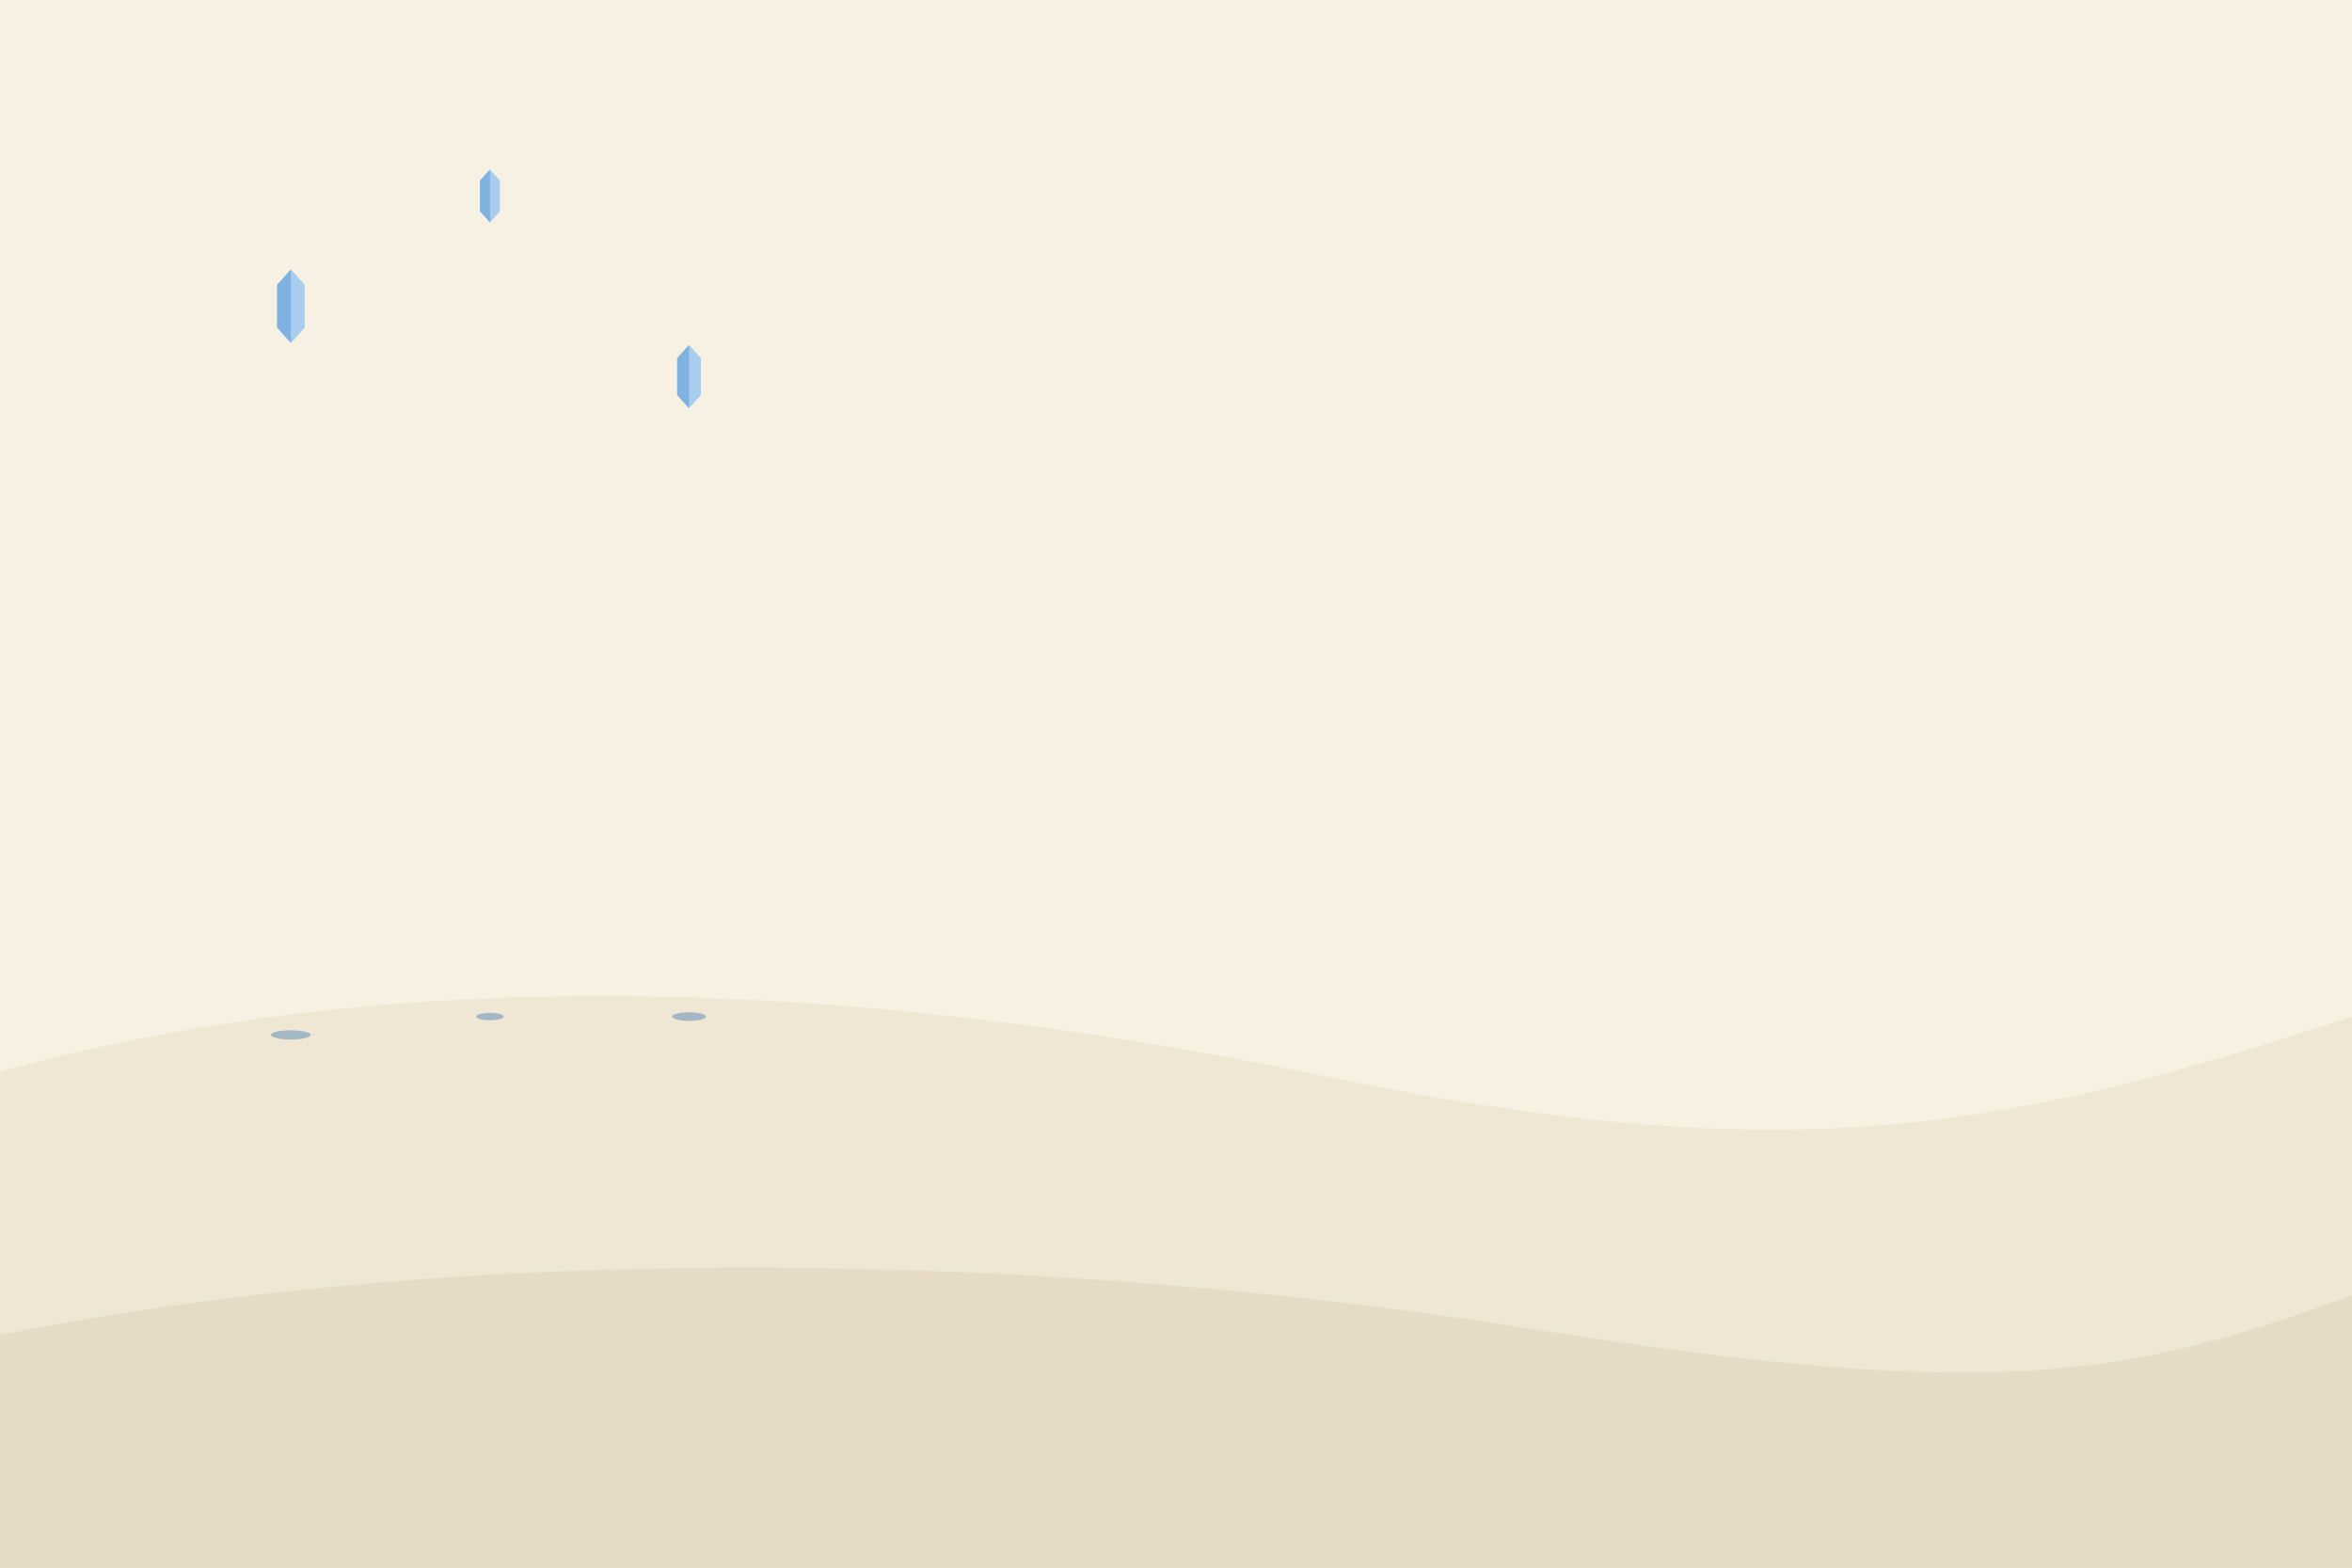
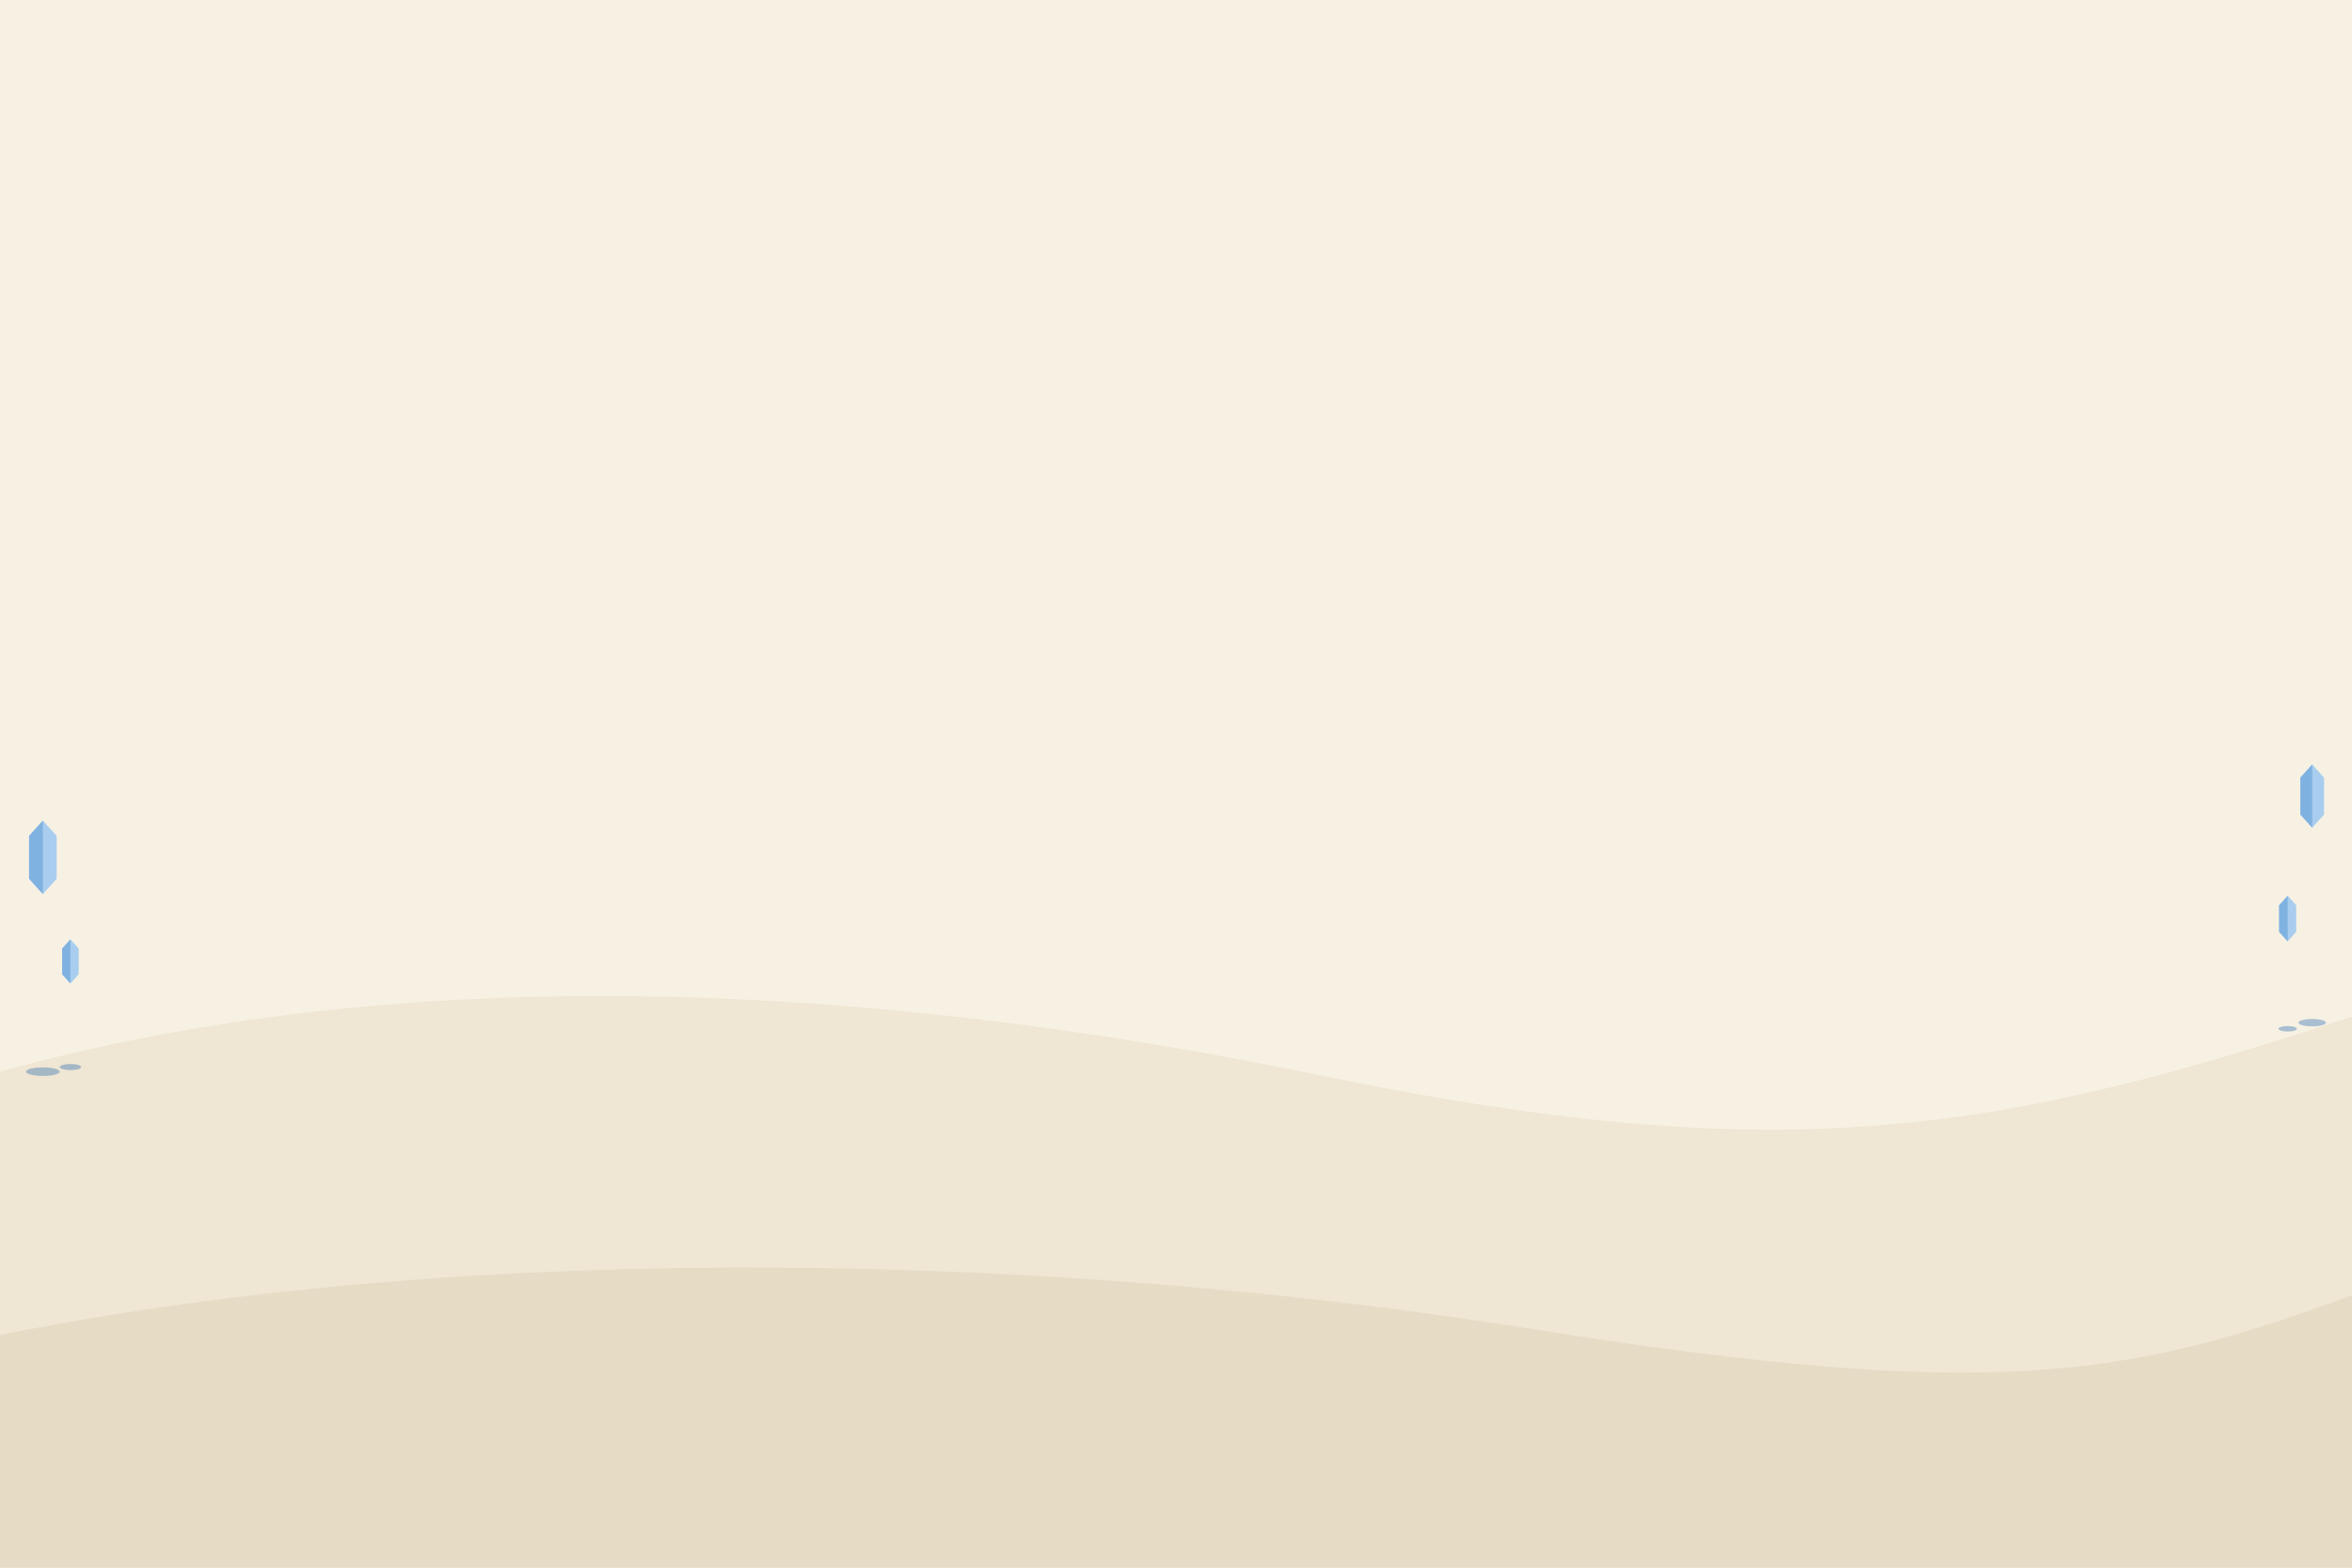
<svg xmlns="http://www.w3.org/2000/svg" viewBox="0 0 1536 1024" width="1536" height="1024" preserveAspectRatio="xMidYMid slice">
  <defs>
    <g id="crystal">
      <path d="M0 -24L-9 -14V14L0 24L9 14V-14Z" fill="#a9cdee" />
      <path d="M0 -24L-9 -14V14L0 24Z" fill="#7fb2e0" />
    </g>
  </defs>
  <rect width="1536" height="1024" fill="#f7f1e4" />
  <path d="M0 700C260 628 560 640 860 702S1300 742 1536 664V1024H0Z" fill="#efe6d3" />
  <path d="M0 872C320 808 700 820 1000 868S1390 900 1536 846V1024H0Z" fill="#e6dcc6" />
  <g fill="#1860ad" fill-opacity="0.35">
-     <ellipse cx="190" cy="676" rx="13" ry="3" />
-     <ellipse cx="320" cy="664" rx="9" ry="2.4" />
-     <ellipse cx="450" cy="664" rx="11" ry="2.8" />
+     <ellipse cx="28" cy="700" rx="11" ry="2.8" />
+     <ellipse cx="46" cy="697" rx="7" ry="2" />
+     <ellipse cx="1494" cy="672" rx="6" ry="1.8" />
+     <ellipse cx="1510" cy="668" rx="9" ry="2.4" />
  </g>
-   <use href="#crystal" transform="translate(190 200)" />
-   <use href="#crystal" transform="translate(320 128) scale(0.72)" />
-   <use href="#crystal" transform="translate(450 246) scale(0.86)" />
+   <use href="#crystal" transform="translate(28 560)" />
+   <use href="#crystal" transform="translate(46 628) scale(0.6)" />
+   <use href="#crystal" transform="translate(1494 600) scale(0.62)" />
+   <use href="#crystal" transform="translate(1510 520) scale(0.86)" />
</svg>
